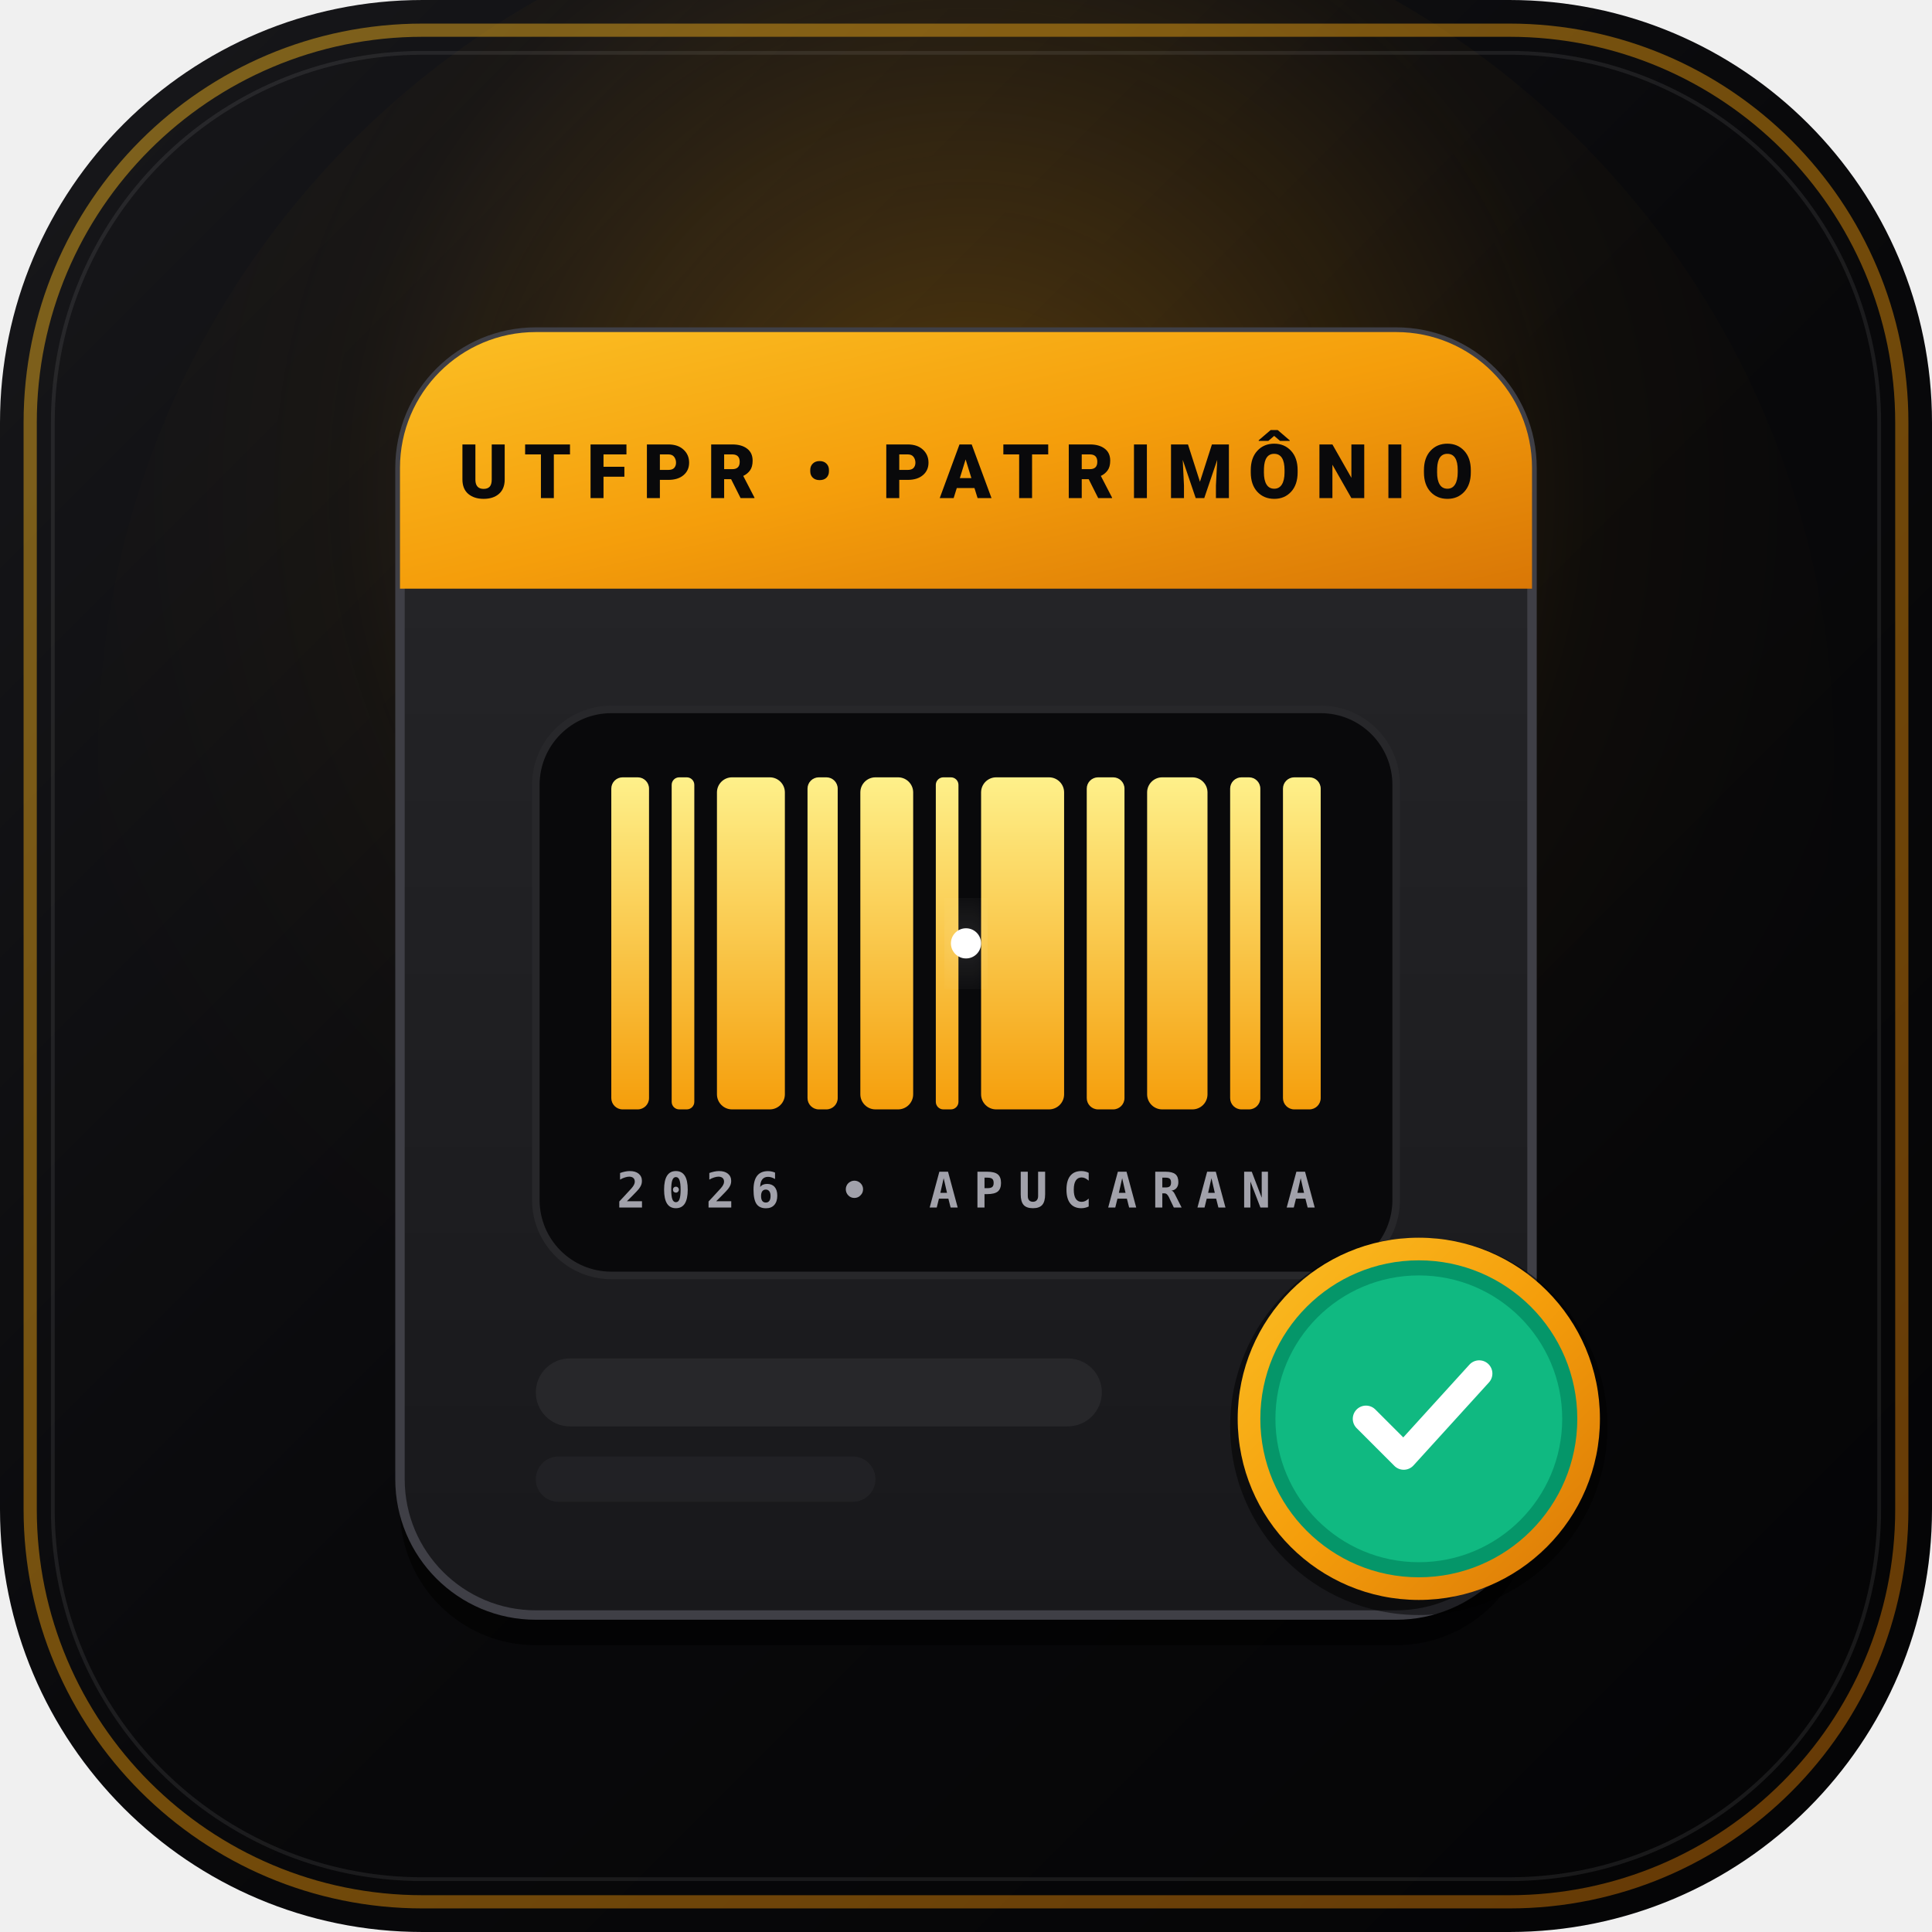
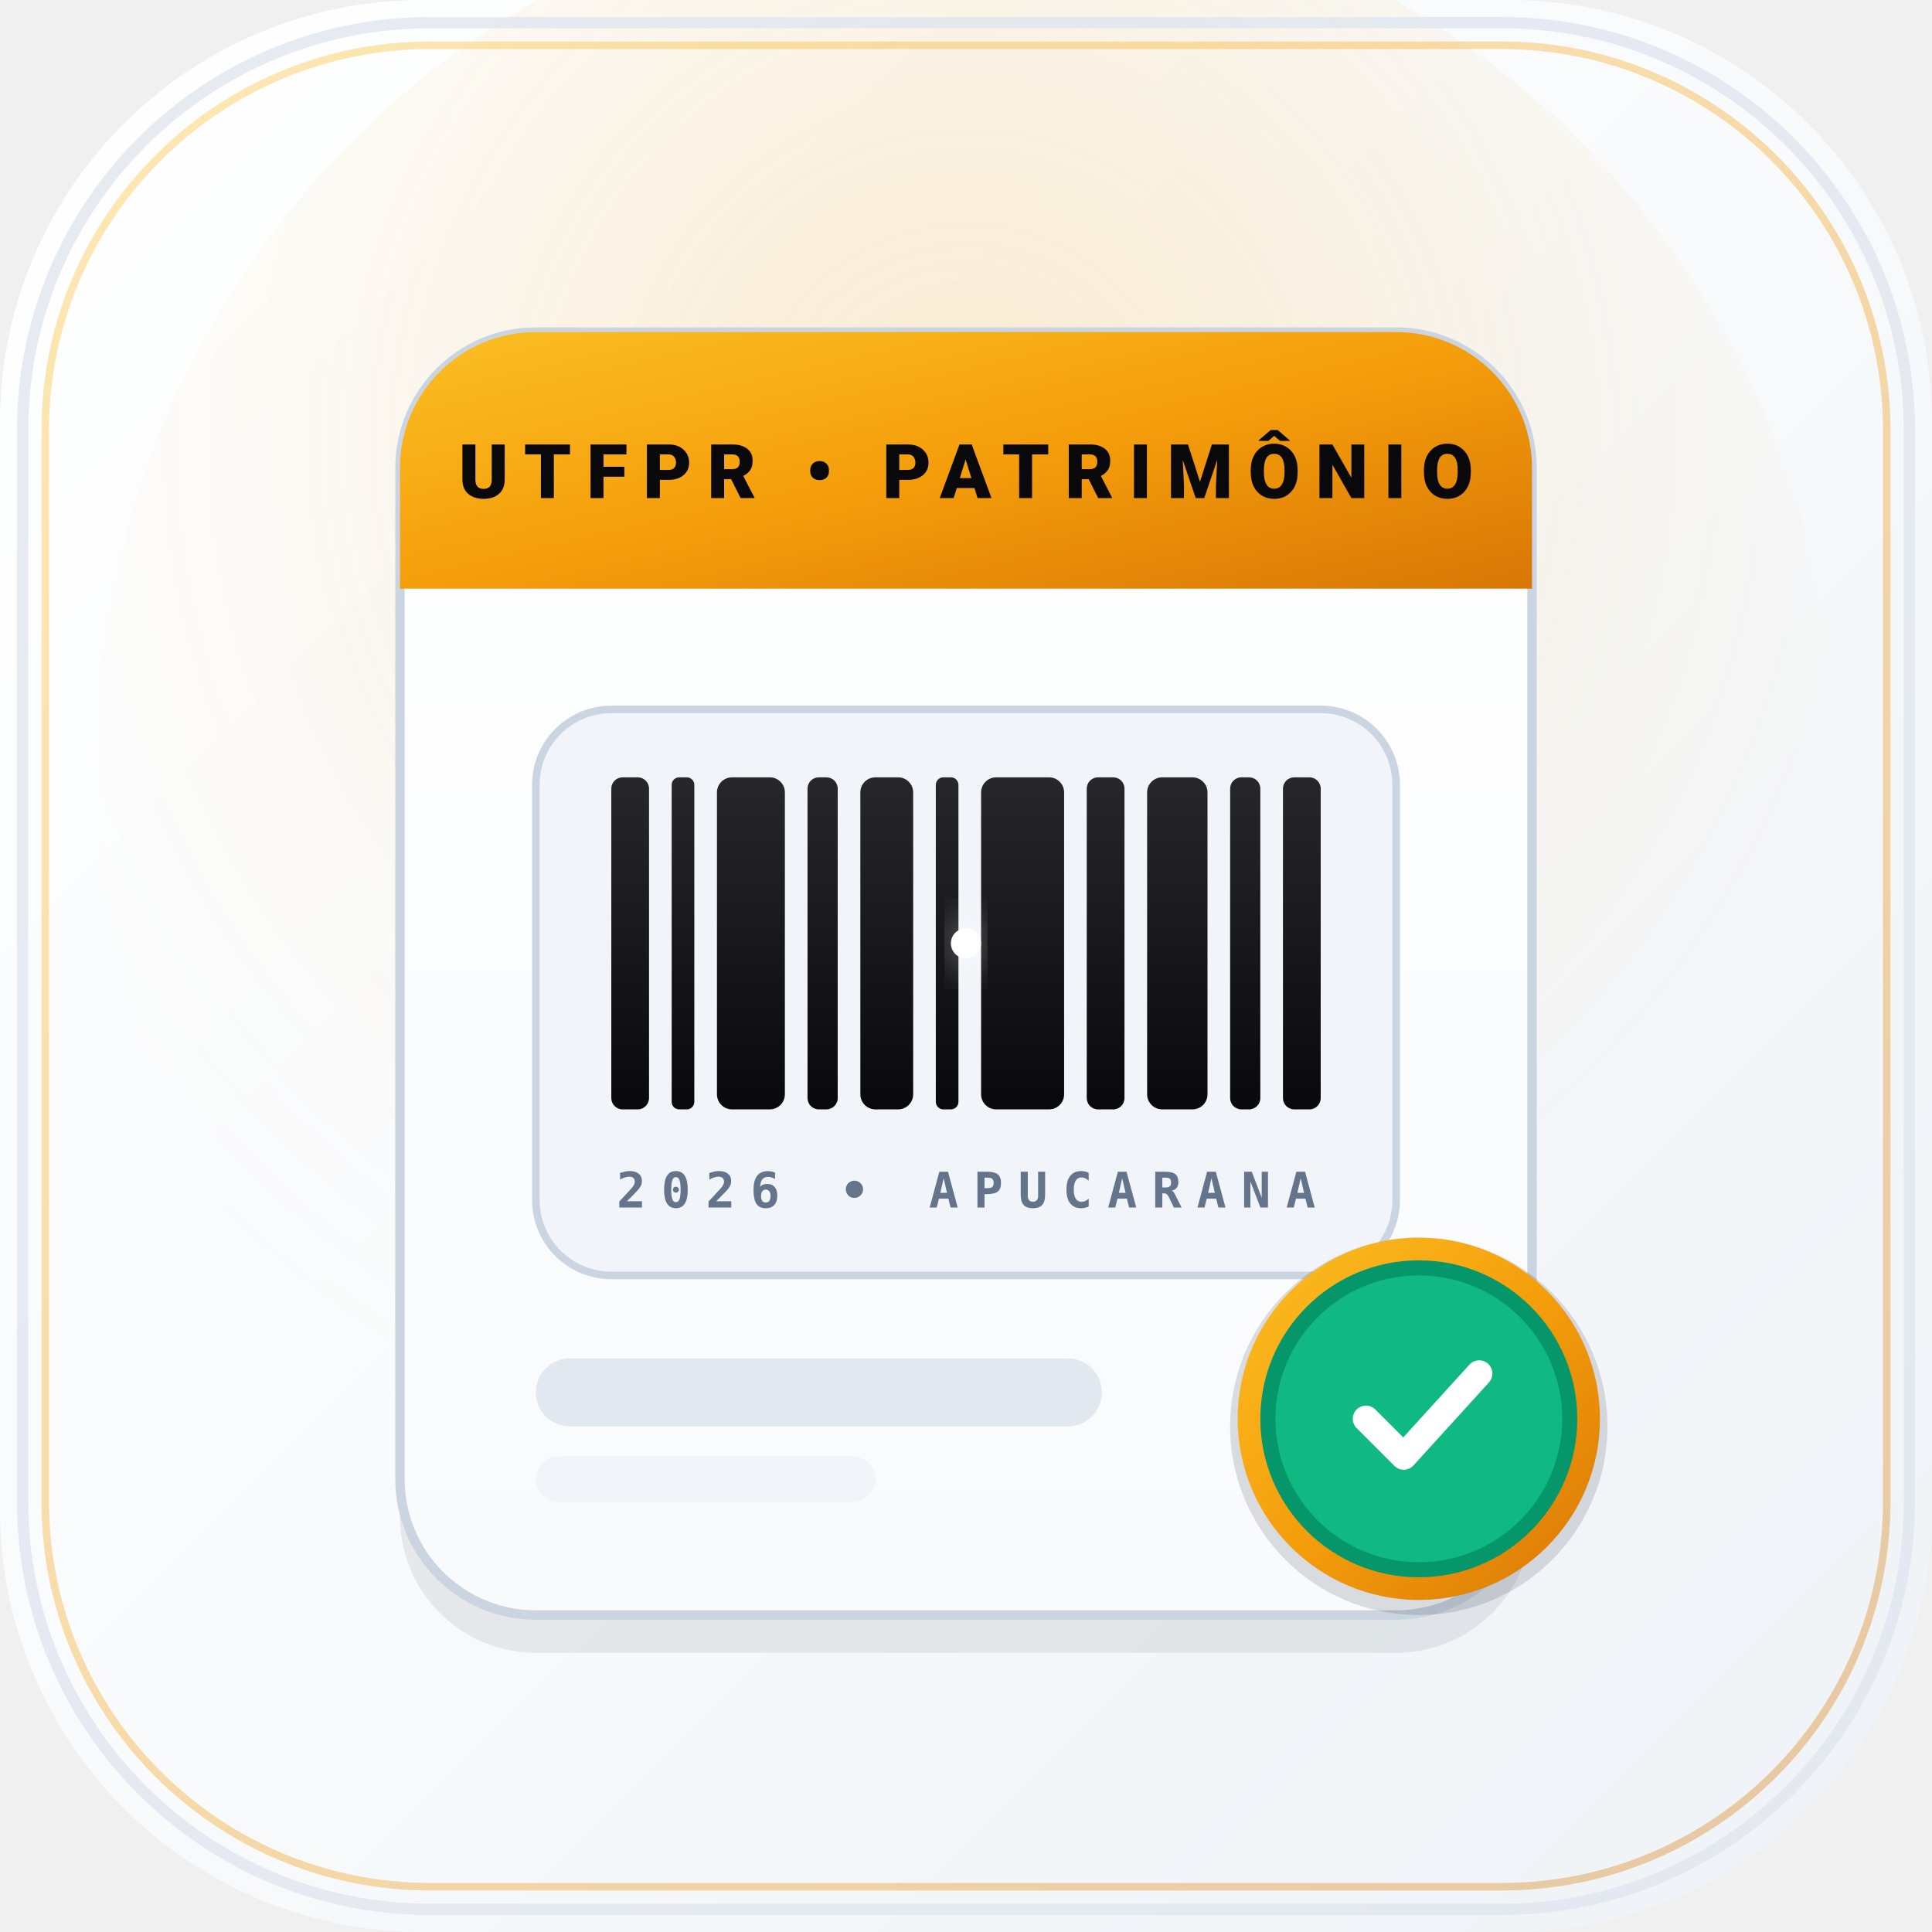
<svg xmlns="http://www.w3.org/2000/svg" viewBox="0 0 512 512" width="512" height="512">
  <defs>
    <linearGradient id="bgGrad" x1="0%" y1="0%" x2="100%" y2="100%">
-       <stop offset="0%" stop-color="#18181b" />
-       <stop offset="50%" stop-color="#09090b" />
-       <stop offset="100%" stop-color="#040405" />
+       <stop offset="0%" stop-color="#ffffff" />
+       <stop offset="50%" stop-color="#f8fafc" />
+       <stop offset="100%" stop-color="#eef2f6" />
    </linearGradient>
    <linearGradient id="amberGrad" x1="0%" y1="0%" x2="100%" y2="100%">
      <stop offset="0%" stop-color="#fbbf24" />
      <stop offset="50%" stop-color="#f59e0b" />
      <stop offset="100%" stop-color="#d97706" />
    </linearGradient>
-     <linearGradient id="goldLight" x1="0%" y1="0%" x2="0%" y2="100%">
-       <stop offset="0%" stop-color="#fef08a" />
-       <stop offset="100%" stop-color="#f59e0b" />
+     <linearGradient id="stripeGrad" x1="0%" y1="0%" x2="0%" y2="100%">
+       <stop offset="0%" stop-color="#27272a" />
+       <stop offset="100%" stop-color="#09090b" />
    </linearGradient>
    <linearGradient id="laserBeam" x1="0%" y1="0%" x2="100%" y2="0%">
      <stop offset="0%" stop-color="#f59e0b" stop-opacity="0" />
-       <stop offset="25%" stop-color="#fef08a" stop-opacity="0.9" />
-       <stop offset="50%" stop-color="#ffffff" stop-opacity="1" />
-       <stop offset="75%" stop-color="#fef08a" stop-opacity="0.9" />
+       <stop offset="25%" stop-color="#f59e0b" stop-opacity="0.9" />
+       <stop offset="50%" stop-color="#ef4444" stop-opacity="1" />
+       <stop offset="75%" stop-color="#f59e0b" stop-opacity="0.9" />
      <stop offset="100%" stop-color="#f59e0b" stop-opacity="0" />
    </linearGradient>
    <linearGradient id="cardGrad" x1="0%" y1="0%" x2="0%" y2="100%">
-       <stop offset="0%" stop-color="#27272a" />
-       <stop offset="100%" stop-color="#18181b" />
+       <stop offset="0%" stop-color="#ffffff" />
+       <stop offset="100%" stop-color="#f8fafc" />
    </linearGradient>
-     <radialGradient id="ambientGlow" cx="50%" cy="35%" r="60%">
-       <stop offset="0%" stop-color="#f59e0b" stop-opacity="0.3" />
-       <stop offset="60%" stop-color="#f59e0b" stop-opacity="0.03" />
-       <stop offset="100%" stop-color="#000000" stop-opacity="0" />
+     <radialGradient id="ambientGlow" cx="50%" cy="32%" r="65%">
+       <stop offset="0%" stop-color="#f59e0b" stop-opacity="0.18" />
+       <stop offset="60%" stop-color="#f59e0b" stop-opacity="0.04" />
+       <stop offset="100%" stop-color="#ffffff" stop-opacity="0" />
    </radialGradient>
    <filter id="laserGlow" x="-20%" y="-100%" width="140%" height="300%">
-       <feGaussianBlur stdDeviation="8" result="blur" />
+       <feGaussianBlur stdDeviation="6" result="blur" />
      <feMerge>
        <feMergeNode in="blur" />
        <feMergeNode in="SourceGraphic" />
      </feMerge>
    </filter>
  </defs>
  <rect width="512" height="512" rx="112" fill="url(#bgGrad)" />
  <circle cx="256" cy="200" r="230" fill="url(#ambientGlow)" />
-   <rect x="8" y="8" width="496" height="496" rx="104" fill="none" stroke="url(#amberGrad)" stroke-width="3.5" opacity="0.45" />
-   <rect x="14" y="14" width="484" height="484" rx="98" fill="none" stroke="#ffffff" stroke-width="1" opacity="0.08" />
+   <rect x="6" y="6" width="500" height="500" rx="108" fill="none" stroke="#e2e8f0" stroke-width="3" opacity="0.85" />
+   <rect x="12" y="12" width="488" height="488" rx="102" fill="none" stroke="url(#amberGrad)" stroke-width="2" opacity="0.35" />
  <g transform="translate(106, 88)">
-     <rect x="0" y="8" width="300" height="340" rx="36" fill="#000000" opacity="0.6" />
-     <rect x="0" y="0" width="300" height="340" rx="36" fill="url(#cardGrad)" stroke="#3f3f46" stroke-width="2.5" />
+     <rect x="0" y="10" width="300" height="340" rx="36" fill="#0f172a" opacity="0.08" />
+     <rect x="0" y="0" width="300" height="340" rx="36" fill="url(#cardGrad)" stroke="#cbd5e1" stroke-width="2.5" />
    <path d="M0 36 C0 16.1 16.1 0 36 0 L264 0 C283.9 0 300 16.1 300 36 L300 68 L0 68 Z" fill="url(#amberGrad)" />
    <text x="150" y="44" fill="#09090b" font-family="-apple-system, BlinkMacSystemFont, 'Segoe UI', Roboto, sans-serif" font-size="20" font-weight="900" letter-spacing="4" text-anchor="middle">UTFPR • PATRIMÔNIO</text>
-     <rect x="36" y="100" width="228" height="150" rx="20" fill="#09090b" stroke="#27272a" stroke-width="2" />
-     <g fill="url(#goldLight)" transform="translate(56, 118)">
+     <rect x="36" y="100" width="228" height="150" rx="20" fill="#f1f5f9" stroke="#cbd5e1" stroke-width="2" />
+     <g fill="url(#stripeGrad)" transform="translate(56, 118)">
      <rect x="0" y="0" width="10" height="88" rx="3" />
      <rect x="16" y="0" width="6" height="88" rx="2" />
      <rect x="28" y="0" width="18" height="88" rx="4" />
      <rect x="52" y="0" width="8" height="88" rx="3" />
      <rect x="66" y="0" width="14" height="88" rx="4" />
      <rect x="86" y="0" width="6" height="88" rx="2" />
      <rect x="98" y="0" width="22" height="88" rx="4" />
      <rect x="126" y="0" width="10" height="88" rx="3" />
      <rect x="142" y="0" width="16" height="88" rx="4" />
      <rect x="164" y="0" width="8" height="88" rx="3" />
      <rect x="178" y="0" width="10" height="88" rx="3" />
    </g>
    <line x1="24" y1="162" x2="276" y2="162" stroke="url(#laserBeam)" stroke-width="5" filter="url(#laserGlow)" stroke-linecap="round" />
    <circle cx="150" cy="162" r="4" fill="#ffffff" filter="url(#laserGlow)" />
-     <text x="150" y="232" fill="#a1a1aa" font-family="'Roboto Mono', monospace, sans-serif" font-size="13" font-weight="700" letter-spacing="4" text-anchor="middle">2026 • APUCARANA</text>
-     <rect x="36" y="272" width="150" height="18" rx="9" fill="#27272a" />
-     <rect x="36" y="298" width="90" height="12" rx="6" fill="#27272a" opacity="0.6" />
+     <text x="150" y="232" fill="#64748b" font-family="'Roboto Mono', monospace, sans-serif" font-size="13" font-weight="700" letter-spacing="4" text-anchor="middle">2026 • APUCARANA</text>
+     <rect x="36" y="272" width="150" height="18" rx="9" fill="#e2e8f0" />
+     <rect x="36" y="298" width="90" height="12" rx="6" fill="#f1f5f9" />
  </g>
  <g transform="translate(320, 320)">
-     <circle cx="56" cy="58" r="50" fill="#000000" opacity="0.5" />
+     <circle cx="56" cy="58" r="50" fill="#0f172a" opacity="0.14" />
    <circle cx="56" cy="56" r="48" fill="url(#amberGrad)" />
    <circle cx="56" cy="56" r="42" fill="#059669" />
    <circle cx="56" cy="56" r="38" fill="#10b981" />
    <path d="M42 56 L52 66 L72 44" fill="none" stroke="#ffffff" stroke-width="7" stroke-linecap="round" stroke-linejoin="round" />
  </g>
</svg>
